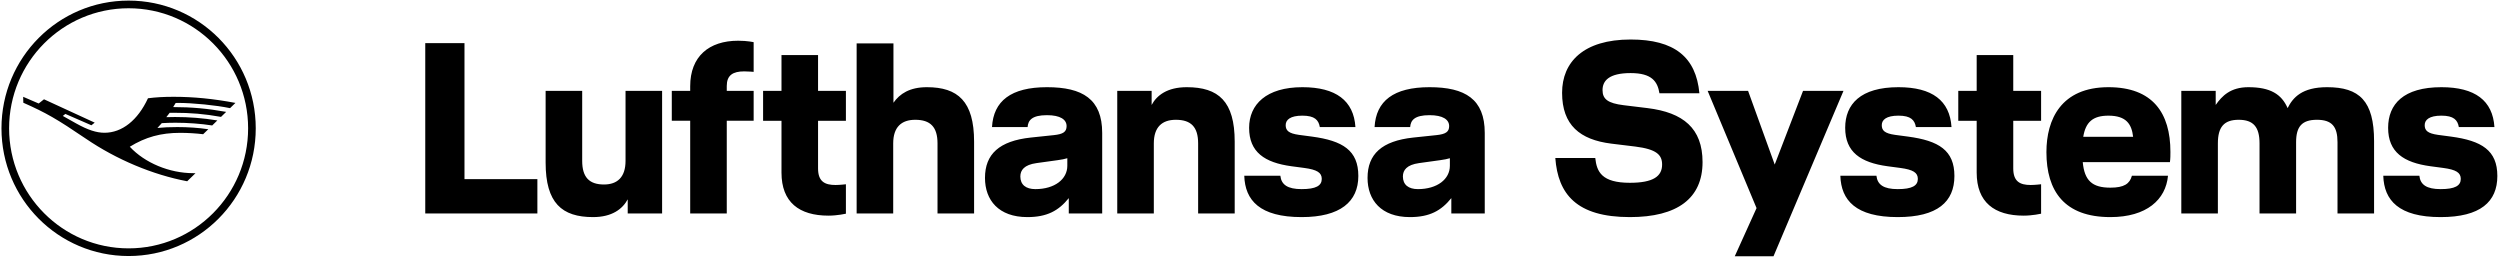
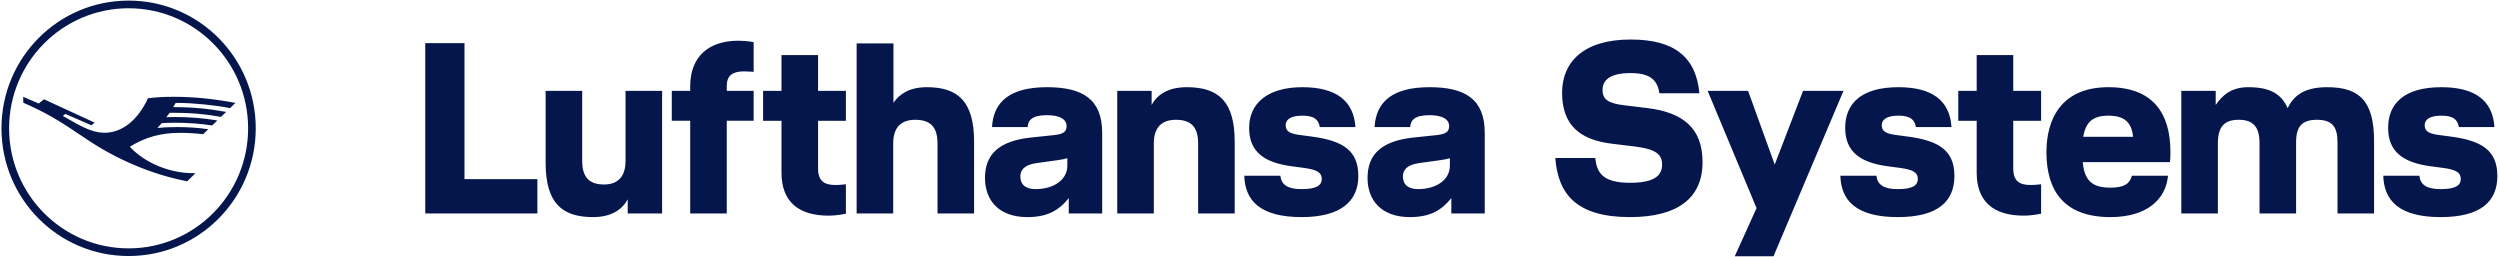
<svg xmlns="http://www.w3.org/2000/svg" width="292" height="30" viewBox="0 0 292 30" fill="none" aria-label="Lufthansa Systems">
-   <path fill-rule="evenodd" clip-rule="evenodd" d="M215.32 10.611L207.145 29.932H202.62L205.165 24.306L199.452 10.611H204.175L207.287 19.22L210.596 10.611H215.32ZM219.167 20.526H214.953C215.038 23.396 216.763 25.357 221.656 25.357C226.295 25.357 228.275 23.567 228.275 20.555C228.275 17.571 226.465 16.435 222.844 15.952L221.345 15.753C220.129 15.582 219.79 15.242 219.79 14.616C219.79 13.991 220.327 13.508 221.741 13.508C223.184 13.508 223.636 14.02 223.778 14.844L227.936 14.844C227.738 11.747 225.673 10.184 221.741 10.184C217.3 10.184 215.518 12.173 215.518 14.929C215.518 17.77 217.329 18.992 220.468 19.418L221.967 19.617C223.438 19.816 224.004 20.157 224.004 20.896C224.004 21.691 223.325 22.089 221.656 22.089C220.016 22.089 219.28 21.578 219.167 20.526ZM243.265 18.935H253.448C253.505 18.537 253.505 18.083 253.505 17.742C253.505 13.196 251.44 10.184 246.263 10.184C240.748 10.184 239.022 13.934 239.022 17.77C239.022 22.316 241.116 25.357 246.49 25.357C250.733 25.357 252.967 23.311 253.222 20.526H249.007C248.753 21.464 248.102 21.919 246.49 21.919C244.368 21.919 243.463 21.095 243.265 18.935ZM282.582 20.526H278.367C278.452 23.396 280.177 25.357 285.071 25.357C289.71 25.357 291.69 23.567 291.69 20.555C291.69 17.571 289.879 16.435 286.259 15.952L284.76 15.753C283.543 15.582 283.204 15.242 283.204 14.616C283.204 13.991 283.741 13.508 285.156 13.508C286.598 13.508 287.051 14.02 287.192 14.844H291.35C291.152 11.747 289.087 10.184 285.156 10.184C280.715 10.184 278.933 12.173 278.933 14.929C278.933 17.77 280.743 18.992 283.883 19.418L285.382 19.617C286.853 19.816 287.419 20.157 287.419 20.896C287.419 21.691 286.74 22.089 285.071 22.089C283.43 22.089 282.695 21.578 282.582 20.526ZM268.184 24.93V16.605C268.184 14.787 268.863 13.991 270.617 13.991C272.371 13.991 273.021 14.787 273.021 16.605V24.93H277.292V16.492C277.292 11.775 275.567 10.184 271.805 10.184C268.891 10.184 267.817 11.377 267.194 12.627C266.487 11.008 265.186 10.184 262.612 10.184C260.519 10.184 259.529 11.207 258.794 12.258V10.61H254.777V24.93H259.048V16.747C259.048 14.844 259.755 13.991 261.481 13.991C263.206 13.991 263.913 14.844 263.913 16.747V24.93H268.184ZM249.148 15.981C248.979 14.503 248.356 13.509 246.263 13.509C244.425 13.509 243.604 14.276 243.322 15.981H249.148ZM235.148 14.106V19.675C235.148 21.209 235.939 21.607 237.184 21.607C237.693 21.607 238.4 21.521 238.4 21.521V24.96C238.4 24.96 237.41 25.187 236.364 25.187C232.941 25.187 230.876 23.624 230.876 20.158V14.106H228.727V10.611H230.876V6.434H235.148V10.611H238.4V14.106H235.148ZM187.176 10.525C187.176 9.445 187.911 8.536 190.457 8.536C192.918 8.536 193.597 9.502 193.823 10.894H198.49C198.094 6.661 195.577 4.615 190.457 4.615C184.941 4.615 182.452 7.257 182.452 10.838C182.452 14.616 184.545 16.321 188.194 16.776L190.995 17.117C193.484 17.429 194.134 18.083 194.134 19.219C194.134 20.583 193.116 21.35 190.372 21.35C187.091 21.35 186.497 20.072 186.327 18.452H181.66C181.971 22.657 184.121 25.357 190.372 25.357C195.916 25.357 198.858 23.169 198.858 18.935C198.858 14.986 196.595 13.139 192.437 12.627L189.637 12.287C187.798 12.059 187.176 11.576 187.176 10.525ZM20.779 12.02C20.666 12.02 20.571 12.023 20.517 12.029C20.455 12.142 20.363 12.294 20.226 12.506C22.352 12.506 24.283 12.682 26.418 13.067L25.815 13.652C23.888 13.309 22.287 13.171 20.247 13.171C19.95 13.171 19.888 13.171 19.817 13.175C19.745 13.282 19.585 13.491 19.425 13.685C19.606 13.673 19.956 13.667 20.44 13.667C22.118 13.667 23.686 13.792 25.387 14.066L24.785 14.654C23.49 14.451 21.907 14.335 20.488 14.335C19.983 14.335 19.41 14.353 18.896 14.383C18.809 14.483 18.617 14.693 18.488 14.834C18.445 14.881 18.408 14.921 18.385 14.946C19.065 14.875 19.814 14.842 20.704 14.842C21.972 14.842 23.184 14.925 24.33 15.095L23.727 15.677C22.911 15.576 21.919 15.516 21.043 15.516C18.783 15.516 17.001 16.008 15.16 17.139C16.915 19.03 19.79 20.226 22.575 20.226H22.837L21.863 21.172C17.845 20.414 13.616 18.639 10.044 16.208C6.608 13.879 5.405 13.189 2.724 11.999L2.706 11.307L4.52 12.089L5.138 11.597L11.062 14.323L10.676 14.633L7.635 13.306L7.336 13.541L8.915 14.427C10.249 15.173 11.264 15.507 12.203 15.507C14.255 15.507 16.096 14.046 17.284 11.477C18.177 11.361 19.131 11.307 20.277 11.307C22.629 11.307 24.912 11.534 27.499 12.02L26.869 12.632C25.26 12.294 22.525 12.02 20.779 12.02ZM1.063 14.987C1.063 22.729 7.314 29.009 15.021 29.009C22.728 29.009 28.98 22.729 28.98 14.987C28.98 7.245 22.728 0.965 15.021 0.965C7.314 0.965 1.063 7.245 1.063 14.987ZM15.022 0.07C6.81 0.07 0.172 6.738 0.172 14.987C0.172 23.236 6.81 29.904 15.022 29.904C23.233 29.904 29.871 23.236 29.871 14.987C29.871 6.738 23.233 0.07 15.022 0.07ZM62.766 20.924H54.252V5.041H49.67V24.93H62.766V20.924ZM73.063 10.61H77.334V24.93L73.317 24.93V23.282C72.723 24.391 71.507 25.357 69.272 25.357C65.624 25.357 63.729 23.709 63.729 18.992V10.61H68V18.793C68 20.697 68.82 21.549 70.545 21.549C72.101 21.549 73.063 20.697 73.063 18.793V10.61ZM86.215 4.757C82.793 4.757 80.615 6.604 80.615 10.07V10.61H78.465V14.105L80.615 14.105V24.93H84.886V14.105H88.026V10.61H84.886V10.042C84.886 8.792 85.593 8.337 86.922 8.337C87.432 8.337 88.026 8.394 88.026 8.394V4.928C88.026 4.928 87.319 4.757 86.215 4.757ZM95.549 10.611H98.802V14.106H95.549V19.675C95.549 21.209 96.341 21.607 97.586 21.607C98.095 21.607 98.802 21.522 98.802 21.522V24.96C98.802 24.96 97.812 25.187 96.766 25.187C93.343 25.187 91.278 23.624 91.278 20.158V14.106H89.129V10.611H91.278V6.435H95.549V10.611ZM113.774 16.549C113.774 11.832 111.879 10.184 108.258 10.184C106.25 10.184 105.09 10.951 104.355 12.002V5.07L100.055 5.07V24.93H104.326V16.747C104.326 14.844 105.288 13.991 106.9 13.991C108.682 13.991 109.502 14.844 109.502 16.747V24.93H113.774V16.549ZM124.663 19.362C124.663 20.924 123.192 22.089 120.93 22.089C119.826 22.089 119.176 21.578 119.176 20.612C119.176 19.873 119.628 19.248 121.071 19.049L123.532 18.708C123.956 18.651 124.409 18.566 124.663 18.481V19.362ZM115.866 14.844C116.036 11.804 118.073 10.184 122.287 10.184C126.445 10.184 128.736 11.576 128.736 15.526V24.93H124.833V23.14C123.645 24.618 122.287 25.357 119.996 25.357C116.63 25.357 115.046 23.368 115.046 20.782C115.046 17.998 116.715 16.463 120.392 16.066L123.107 15.781C124.154 15.668 124.578 15.412 124.578 14.73C124.578 13.963 123.843 13.452 122.287 13.452C120.533 13.452 120.081 14.048 120.024 14.844H115.866ZM138.612 10.184C142.318 10.184 144.213 11.832 144.213 16.549V24.93H139.942V16.747C139.942 14.844 139.122 13.991 137.34 13.991C135.727 13.991 134.766 14.844 134.766 16.747V24.93L130.495 24.93V10.61L134.511 10.61V12.258C135.105 11.15 136.321 10.184 138.612 10.184ZM158.653 20.555C158.653 17.572 156.843 16.435 153.223 15.952L151.723 15.753C150.507 15.583 150.168 15.242 150.168 14.617C150.168 13.992 150.705 13.508 152.119 13.508C153.562 13.508 154.014 14.02 154.156 14.844H158.314C158.116 11.747 156.023 10.184 152.119 10.184C147.905 10.184 145.897 12.201 145.897 14.929C145.897 17.77 147.707 18.992 150.846 19.418L152.346 19.617C153.817 19.816 154.382 20.157 154.382 20.896C154.382 21.691 153.703 22.089 152.034 22.089C150.394 22.089 149.659 21.578 149.545 20.526H145.331C145.416 23.396 147.141 25.357 152.034 25.357C156.532 25.357 158.653 23.567 158.653 20.555ZM169.345 19.362C169.345 20.924 167.874 22.089 165.612 22.089C164.508 22.089 163.858 21.578 163.858 20.612C163.858 19.873 164.31 19.248 165.753 19.049L168.214 18.708C168.638 18.651 169.091 18.566 169.345 18.481V19.362ZM160.549 14.844C160.719 11.804 162.755 10.184 166.97 10.184C171.127 10.184 173.419 11.577 173.419 15.526V24.93H169.515V23.14C168.327 24.618 166.97 25.357 164.679 25.357C161.313 25.357 159.729 23.368 159.729 20.782C159.729 17.998 161.398 16.463 165.075 16.066L167.79 15.781C168.836 15.668 169.261 15.412 169.261 14.73C169.261 13.963 168.525 13.452 166.97 13.452C165.216 13.452 164.764 14.048 164.707 14.844H160.549Z" fill="currentColor" />
+   <path fill-rule="evenodd" clip-rule="evenodd" d="M215.32 10.611L207.145 29.932H202.62L205.165 24.306L199.452 10.611H204.175L207.287 19.22L210.596 10.611H215.32ZM219.167 20.526H214.953C215.038 23.396 216.763 25.357 221.656 25.357C226.295 25.357 228.275 23.567 228.275 20.555C228.275 17.571 226.465 16.435 222.844 15.952L221.345 15.753C220.129 15.582 219.79 15.242 219.79 14.616C219.79 13.991 220.327 13.508 221.741 13.508C223.184 13.508 223.636 14.02 223.778 14.844L227.936 14.844C227.738 11.747 225.673 10.184 221.741 10.184C217.3 10.184 215.518 12.173 215.518 14.929C215.518 17.77 217.329 18.992 220.468 19.418L221.967 19.617C223.438 19.816 224.004 20.157 224.004 20.896C224.004 21.691 223.325 22.089 221.656 22.089C220.016 22.089 219.28 21.578 219.167 20.526ZM243.265 18.935H253.448C253.505 18.537 253.505 18.083 253.505 17.742C253.505 13.196 251.44 10.184 246.263 10.184C240.748 10.184 239.022 13.934 239.022 17.77C239.022 22.316 241.116 25.357 246.49 25.357C250.733 25.357 252.967 23.311 253.222 20.526H249.007C248.753 21.464 248.102 21.919 246.49 21.919C244.368 21.919 243.463 21.095 243.265 18.935ZM282.582 20.526H278.367C278.452 23.396 280.177 25.357 285.071 25.357C289.71 25.357 291.69 23.567 291.69 20.555C291.69 17.571 289.879 16.435 286.259 15.952L284.76 15.753C283.543 15.582 283.204 15.242 283.204 14.616C283.204 13.991 283.741 13.508 285.156 13.508C286.598 13.508 287.051 14.02 287.192 14.844H291.35C291.152 11.747 289.087 10.184 285.156 10.184C280.715 10.184 278.933 12.173 278.933 14.929C278.933 17.77 280.743 18.992 283.883 19.418L285.382 19.617C286.853 19.816 287.419 20.157 287.419 20.896C287.419 21.691 286.74 22.089 285.071 22.089C283.43 22.089 282.695 21.578 282.582 20.526ZM268.184 24.93V16.605C268.184 14.787 268.863 13.991 270.617 13.991C272.371 13.991 273.021 14.787 273.021 16.605V24.93H277.292V16.492C277.292 11.775 275.567 10.184 271.805 10.184C268.891 10.184 267.817 11.377 267.194 12.627C266.487 11.008 265.186 10.184 262.612 10.184C260.519 10.184 259.529 11.207 258.794 12.258V10.61H254.777V24.93H259.048V16.747C259.048 14.844 259.755 13.991 261.481 13.991C263.206 13.991 263.913 14.844 263.913 16.747V24.93H268.184ZM249.148 15.981C248.979 14.503 248.356 13.509 246.263 13.509C244.425 13.509 243.604 14.276 243.322 15.981H249.148ZM235.148 14.106V19.675C235.148 21.209 235.939 21.607 237.184 21.607C237.693 21.607 238.4 21.521 238.4 21.521V24.96C238.4 24.96 237.41 25.187 236.364 25.187C232.941 25.187 230.876 23.624 230.876 20.158V14.106H228.727V10.611H230.876V6.434H235.148V10.611H238.4V14.106H235.148ZM187.176 10.525C187.176 9.445 187.911 8.536 190.457 8.536C192.918 8.536 193.597 9.502 193.823 10.894H198.49C198.094 6.661 195.577 4.615 190.457 4.615C184.941 4.615 182.452 7.257 182.452 10.838C182.452 14.616 184.545 16.321 188.194 16.776L190.995 17.117C193.484 17.429 194.134 18.083 194.134 19.219C194.134 20.583 193.116 21.35 190.372 21.35C187.091 21.35 186.497 20.072 186.327 18.452H181.66C181.971 22.657 184.121 25.357 190.372 25.357C195.916 25.357 198.858 23.169 198.858 18.935C198.858 14.986 196.595 13.139 192.437 12.627L189.637 12.287C187.798 12.059 187.176 11.576 187.176 10.525ZM20.779 12.02C20.666 12.02 20.571 12.023 20.517 12.029C20.455 12.142 20.363 12.294 20.226 12.506C22.352 12.506 24.283 12.682 26.418 13.067L25.815 13.652C23.888 13.309 22.287 13.171 20.247 13.171C19.95 13.171 19.888 13.171 19.817 13.175C19.745 13.282 19.585 13.491 19.425 13.685C19.606 13.673 19.956 13.667 20.44 13.667C22.118 13.667 23.686 13.792 25.387 14.066L24.785 14.654C23.49 14.451 21.907 14.335 20.488 14.335C19.983 14.335 19.41 14.353 18.896 14.383C18.809 14.483 18.617 14.693 18.488 14.834C18.445 14.881 18.408 14.921 18.385 14.946C19.065 14.875 19.814 14.842 20.704 14.842C21.972 14.842 23.184 14.925 24.33 15.095L23.727 15.677C22.911 15.576 21.919 15.516 21.043 15.516C18.783 15.516 17.001 16.008 15.16 17.139C16.915 19.03 19.79 20.226 22.575 20.226H22.837L21.863 21.172C17.845 20.414 13.616 18.639 10.044 16.208C6.608 13.879 5.405 13.189 2.724 11.999L2.706 11.307L4.52 12.089L5.138 11.597L11.062 14.323L10.676 14.633L7.635 13.306L7.336 13.541L8.915 14.427C10.249 15.173 11.264 15.507 12.203 15.507C14.255 15.507 16.096 14.046 17.284 11.477C18.177 11.361 19.131 11.307 20.277 11.307C22.629 11.307 24.912 11.534 27.499 12.02L26.869 12.632C25.26 12.294 22.525 12.02 20.779 12.02ZM1.063 14.987C1.063 22.729 7.314 29.009 15.021 29.009C22.728 29.009 28.98 22.729 28.98 14.987C28.98 7.245 22.728 0.965 15.021 0.965C7.314 0.965 1.063 7.245 1.063 14.987ZM15.022 0.07C6.81 0.07 0.172 6.738 0.172 14.987C0.172 23.236 6.81 29.904 15.022 29.904C23.233 29.904 29.871 23.236 29.871 14.987C29.871 6.738 23.233 0.07 15.022 0.07ZM62.766 20.924H54.252V5.041H49.67V24.93H62.766V20.924ZM73.063 10.61H77.334V24.93L73.317 24.93V23.282C72.723 24.391 71.507 25.357 69.272 25.357C65.624 25.357 63.729 23.709 63.729 18.992V10.61H68V18.793C68 20.697 68.82 21.549 70.545 21.549C72.101 21.549 73.063 20.697 73.063 18.793V10.61ZM86.215 4.757C82.793 4.757 80.615 6.604 80.615 10.07V10.61H78.465V14.105L80.615 14.105V24.93H84.886V14.105H88.026V10.61H84.886V10.042C84.886 8.792 85.593 8.337 86.922 8.337C87.432 8.337 88.026 8.394 88.026 8.394V4.928C88.026 4.928 87.319 4.757 86.215 4.757ZM95.549 10.611H98.802V14.106H95.549V19.675C95.549 21.209 96.341 21.607 97.586 21.607C98.095 21.607 98.802 21.522 98.802 21.522V24.96C98.802 24.96 97.812 25.187 96.766 25.187C93.343 25.187 91.278 23.624 91.278 20.158V14.106H89.129V10.611H91.278V6.435H95.549V10.611ZM113.774 16.549C113.774 11.832 111.879 10.184 108.258 10.184C106.25 10.184 105.09 10.951 104.355 12.002V5.07L100.055 5.07V24.93H104.326V16.747C104.326 14.844 105.288 13.991 106.9 13.991C108.682 13.991 109.502 14.844 109.502 16.747V24.93H113.774V16.549ZM124.663 19.362C124.663 20.924 123.192 22.089 120.93 22.089C119.826 22.089 119.176 21.578 119.176 20.612C119.176 19.873 119.628 19.248 121.071 19.049L123.532 18.708C123.956 18.651 124.409 18.566 124.663 18.481V19.362ZM115.866 14.844C116.036 11.804 118.073 10.184 122.287 10.184C126.445 10.184 128.736 11.576 128.736 15.526V24.93H124.833V23.14C123.645 24.618 122.287 25.357 119.996 25.357C116.63 25.357 115.046 23.368 115.046 20.782C115.046 17.998 116.715 16.463 120.392 16.066L123.107 15.781C124.154 15.668 124.578 15.412 124.578 14.73C124.578 13.963 123.843 13.452 122.287 13.452C120.533 13.452 120.081 14.048 120.024 14.844H115.866ZM138.612 10.184C142.318 10.184 144.213 11.832 144.213 16.549V24.93H139.942V16.747C139.942 14.844 139.122 13.991 137.34 13.991C135.727 13.991 134.766 14.844 134.766 16.747V24.93L130.495 24.93V10.61L134.511 10.61V12.258C135.105 11.15 136.321 10.184 138.612 10.184ZM158.653 20.555C158.653 17.572 156.843 16.435 153.223 15.952L151.723 15.753C150.507 15.583 150.168 15.242 150.168 14.617C150.168 13.992 150.705 13.508 152.119 13.508C153.562 13.508 154.014 14.02 154.156 14.844H158.314C158.116 11.747 156.023 10.184 152.119 10.184C147.905 10.184 145.897 12.201 145.897 14.929C145.897 17.77 147.707 18.992 150.846 19.418L152.346 19.617C153.817 19.816 154.382 20.157 154.382 20.896C154.382 21.691 153.703 22.089 152.034 22.089C150.394 22.089 149.659 21.578 149.545 20.526H145.331C145.416 23.396 147.141 25.357 152.034 25.357C156.532 25.357 158.653 23.567 158.653 20.555ZM169.345 19.362C169.345 20.924 167.874 22.089 165.612 22.089C164.508 22.089 163.858 21.578 163.858 20.612C163.858 19.873 164.31 19.248 165.753 19.049L168.214 18.708C168.638 18.651 169.091 18.566 169.345 18.481V19.362ZM160.549 14.844C160.719 11.804 162.755 10.184 166.97 10.184C171.127 10.184 173.419 11.577 173.419 15.526V24.93H169.515V23.14C168.327 24.618 166.97 25.357 164.679 25.357C161.313 25.357 159.729 23.368 159.729 20.782C159.729 17.998 161.398 16.463 165.075 16.066L167.79 15.781C168.836 15.668 169.261 15.412 169.261 14.73C169.261 13.963 168.525 13.452 166.97 13.452C165.216 13.452 164.764 14.048 164.707 14.844H160.549Z" fill="#05164D" />
</svg>
